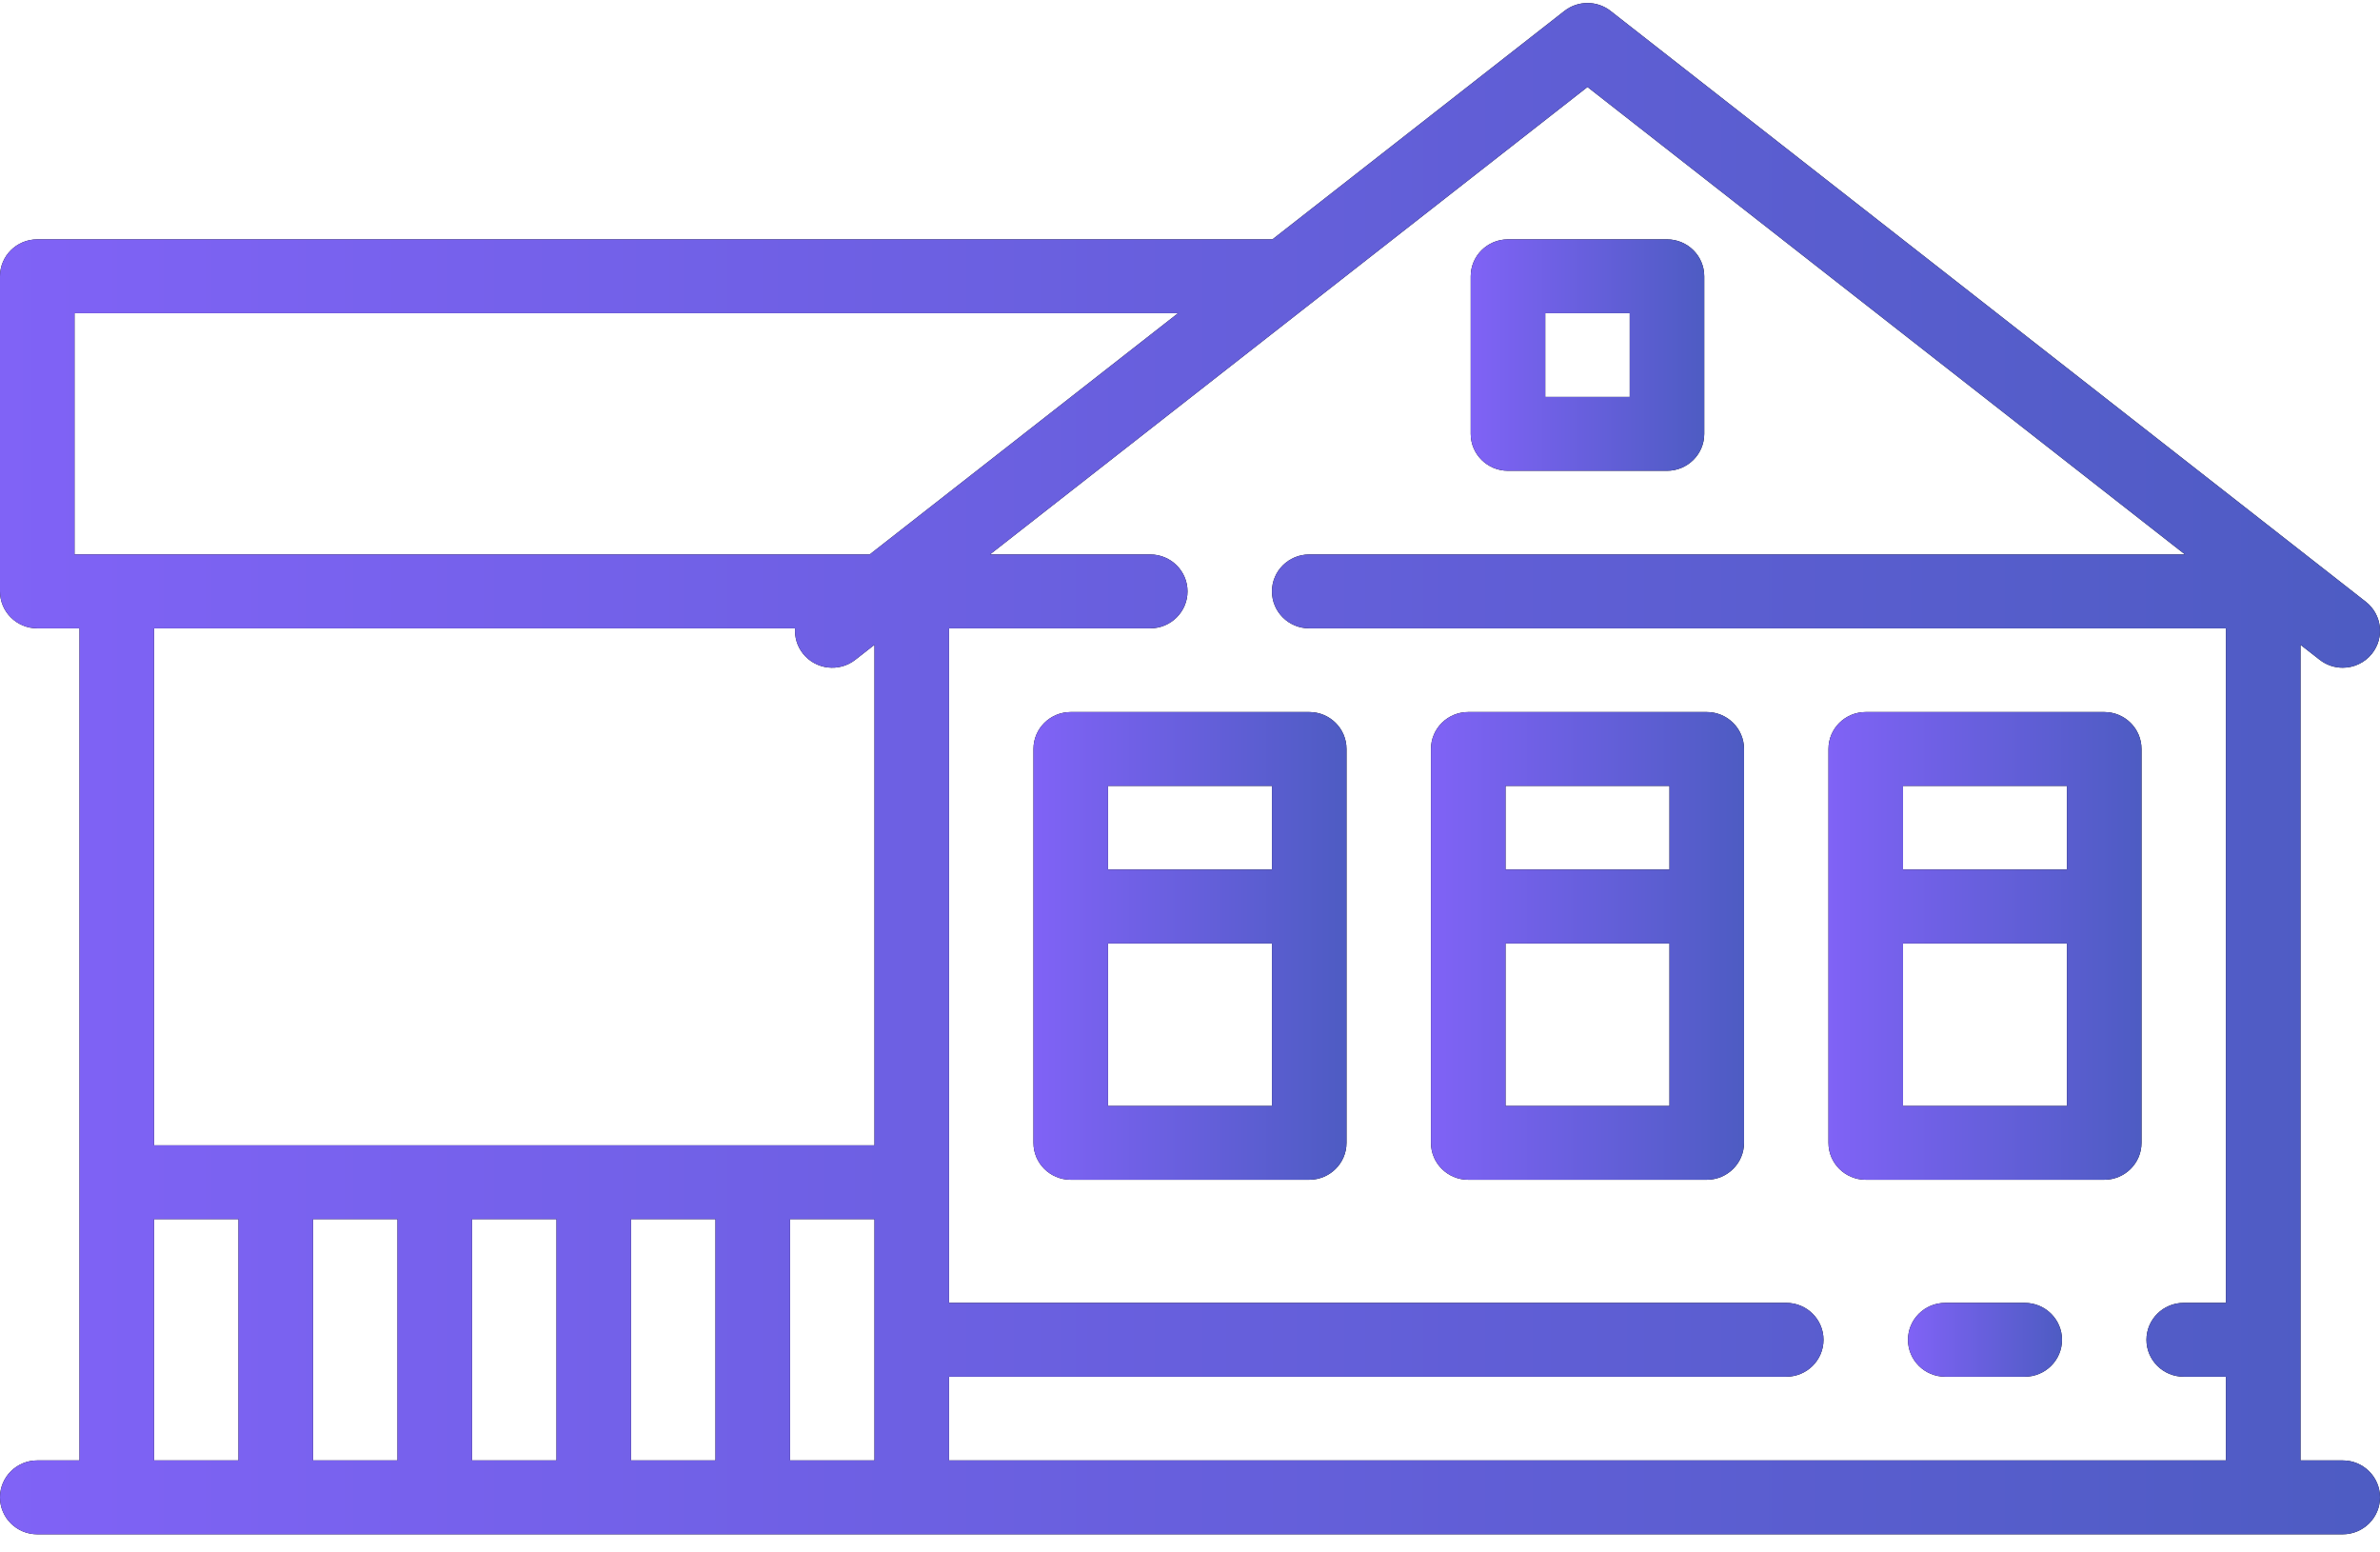
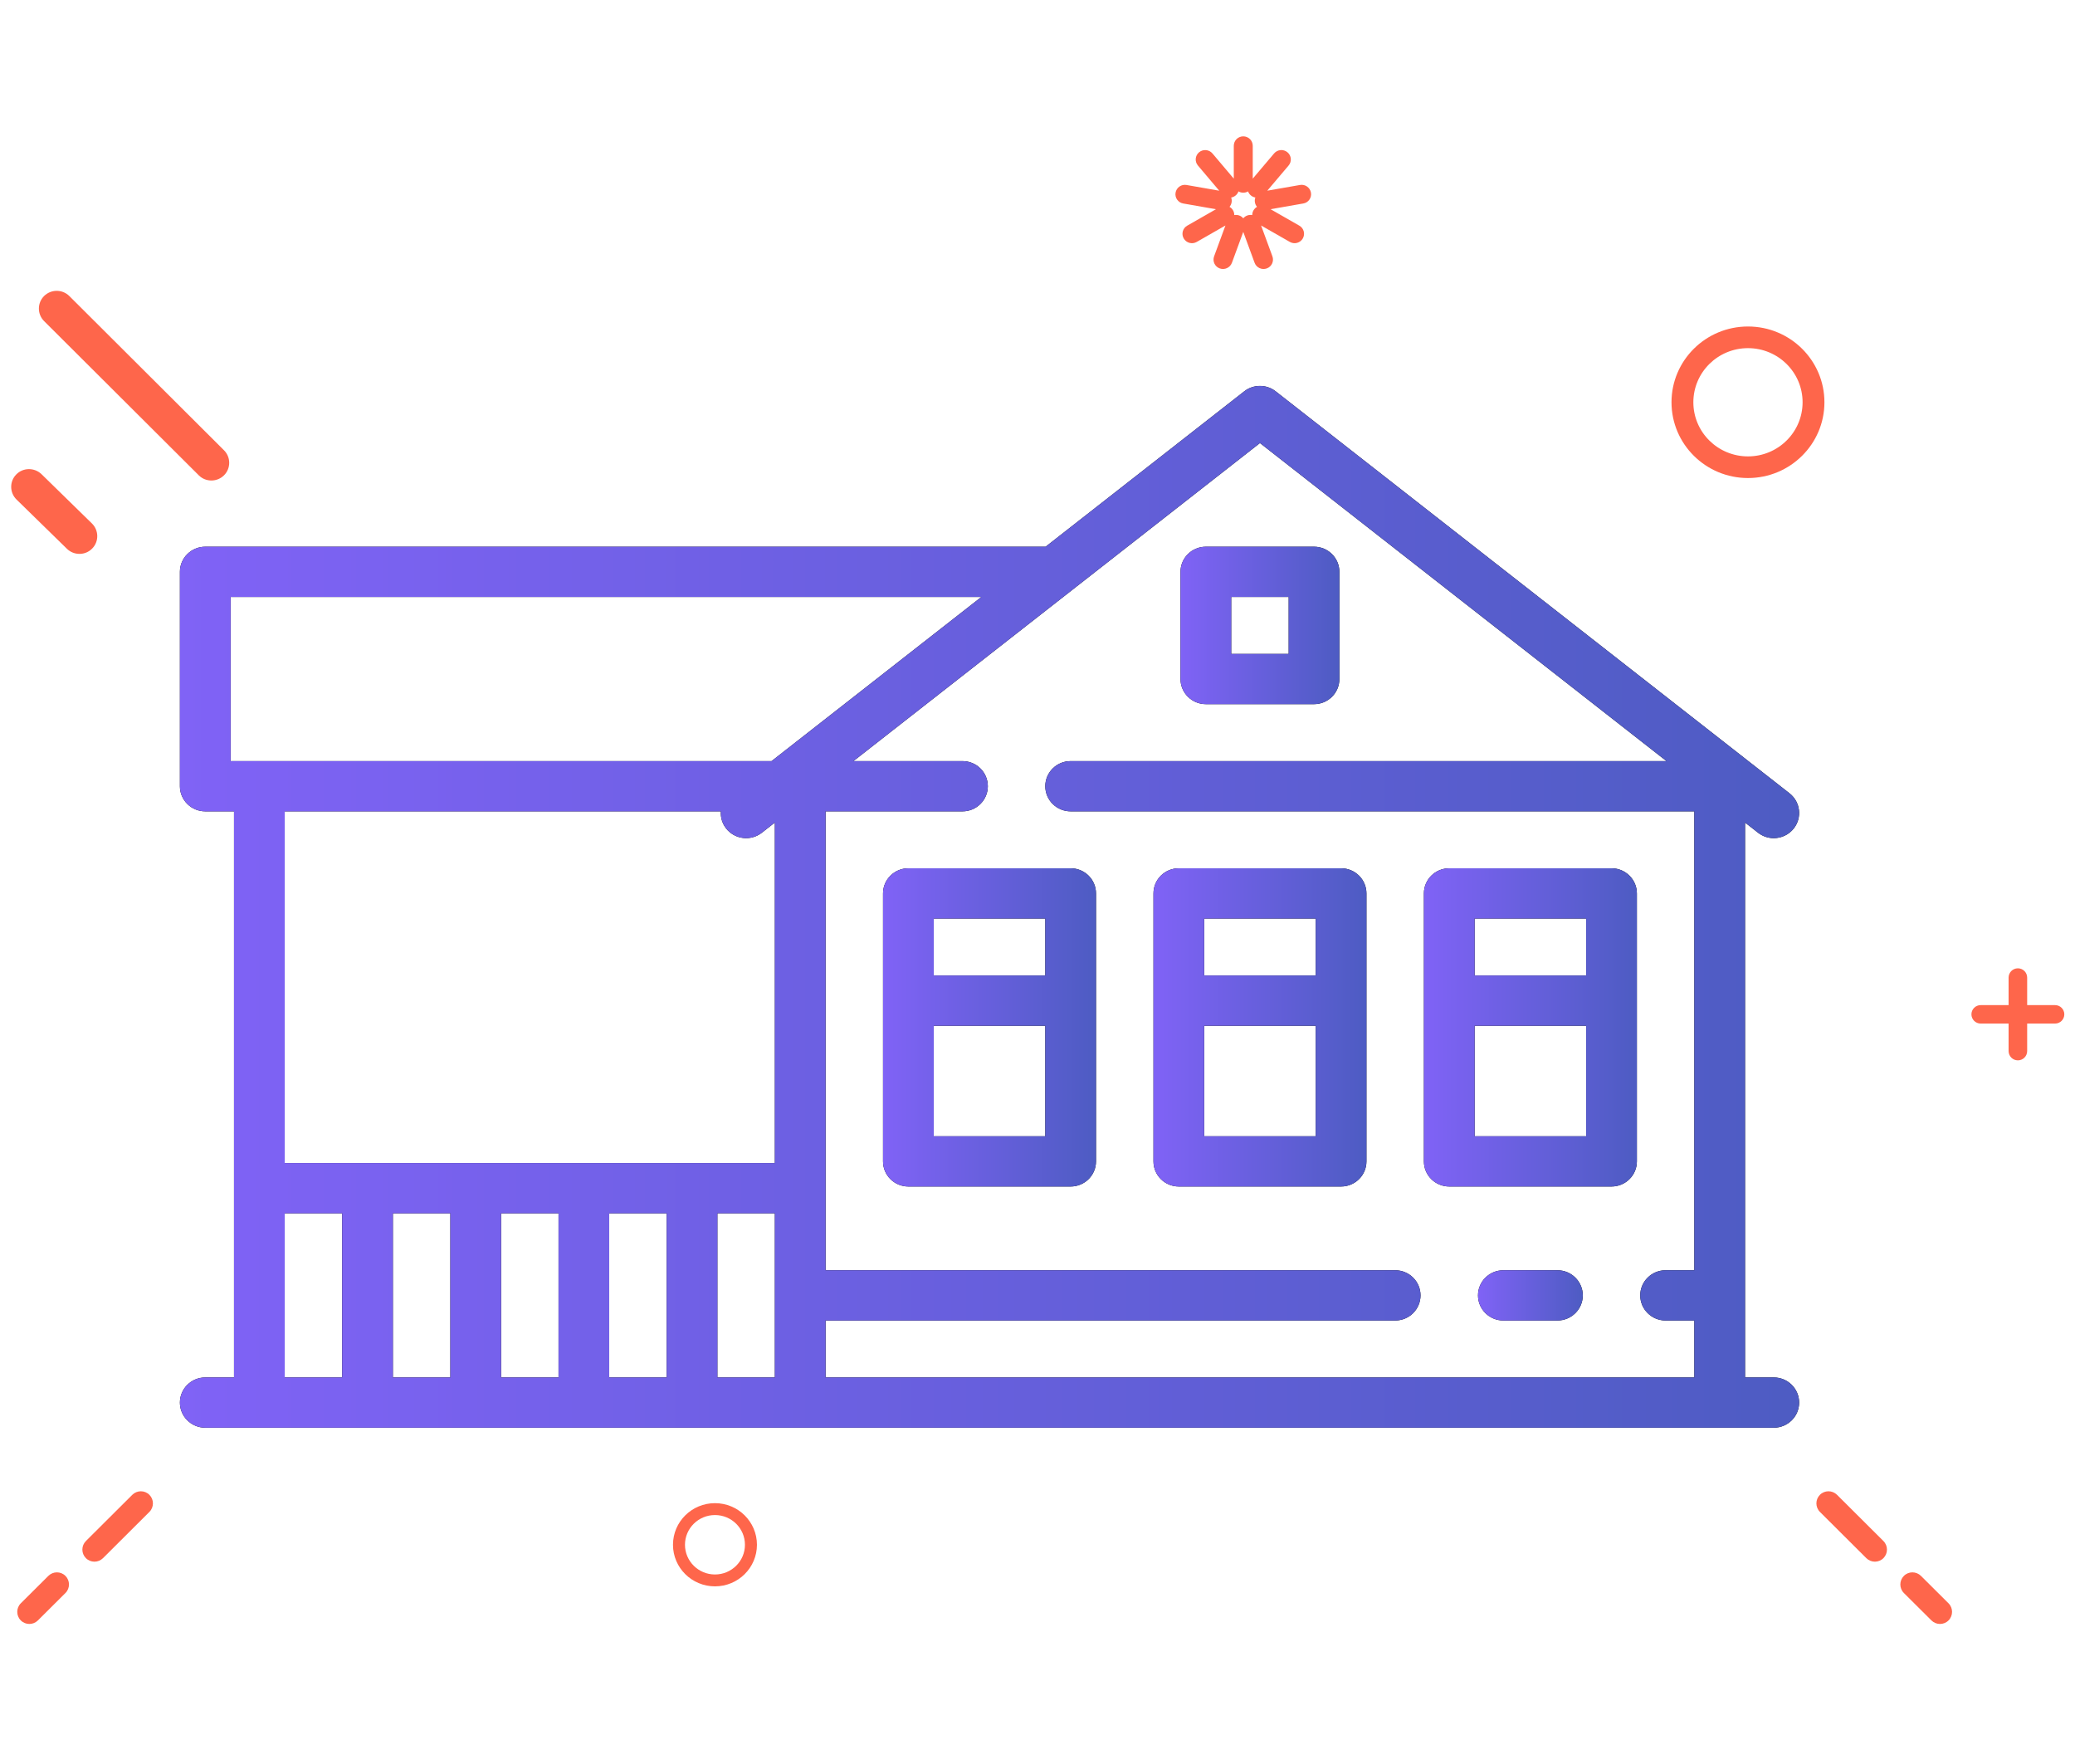
- <svg xmlns="http://www.w3.org/2000/svg" width="135" height="88" viewBox="0 0 135 88" fill="none">
-   <path d="M132.886 82.826H130.49V36.569L131.576 37.418C131.964 37.721 132.426 37.869 132.884 37.869C133.509 37.869 134.128 37.595 134.545 37.072C135.268 36.164 135.112 34.847 134.196 34.13L91.357 0.622C90.589 0.021 89.505 0.021 88.737 0.622L72.177 13.575H2.114C0.947 13.575 0 14.512 0 15.669V33.54C0 34.697 0.946 35.635 2.114 35.635H4.51V82.826H2.114C0.947 82.826 0 83.764 0 84.921C0 86.077 0.946 87.015 2.114 87.015H132.886C134.053 87.015 135 86.077 135 84.921C134.999 83.764 134.053 82.826 132.886 82.826ZM4.227 31.446V17.763H66.822L49.329 31.446H4.227ZM13.528 82.826H8.737V69.143H13.528V82.826ZM22.547 82.826H17.756V69.143H22.547V82.826ZM31.566 82.826H26.774V69.143H31.566V82.826ZM40.584 82.826H35.793V69.143H40.584V82.826ZM49.603 82.826H44.812V69.143H49.603V82.826ZM49.603 64.955H8.737V35.635H45.101C45.067 36.134 45.211 36.648 45.548 37.072C46.272 37.98 47.601 38.135 48.517 37.418L49.603 36.568V64.955ZM126.263 73.89H123.867C122.7 73.89 121.753 74.828 121.753 75.985C121.753 77.141 122.699 78.079 123.867 78.079H126.263V82.826H53.831V78.079H101.32C102.488 78.079 103.434 77.142 103.434 75.985C103.434 74.828 102.488 73.89 101.32 73.89H53.831V35.635H65.245C66.412 35.635 67.359 34.697 67.359 33.54C67.359 32.383 66.413 31.446 65.245 31.446H56.152L90.046 4.934L123.941 31.446H74.263C73.096 31.446 72.149 32.384 72.149 33.54C72.149 34.697 73.095 35.635 74.263 35.635H126.263V73.89Z" fill="black" />
-   <path d="M132.886 82.826H130.49V36.569L131.576 37.418C131.964 37.721 132.426 37.869 132.884 37.869C133.509 37.869 134.128 37.595 134.545 37.072C135.268 36.164 135.112 34.847 134.196 34.13L91.357 0.622C90.589 0.021 89.505 0.021 88.737 0.622L72.177 13.575H2.114C0.947 13.575 0 14.512 0 15.669V33.54C0 34.697 0.946 35.635 2.114 35.635H4.51V82.826H2.114C0.947 82.826 0 83.764 0 84.921C0 86.077 0.946 87.015 2.114 87.015H132.886C134.053 87.015 135 86.077 135 84.921C134.999 83.764 134.053 82.826 132.886 82.826ZM4.227 31.446V17.763H66.822L49.329 31.446H4.227ZM13.528 82.826H8.737V69.143H13.528V82.826ZM22.547 82.826H17.756V69.143H22.547V82.826ZM31.566 82.826H26.774V69.143H31.566V82.826ZM40.584 82.826H35.793V69.143H40.584V82.826ZM49.603 82.826H44.812V69.143H49.603V82.826ZM49.603 64.955H8.737V35.635H45.101C45.067 36.134 45.211 36.648 45.548 37.072C46.272 37.98 47.601 38.135 48.517 37.418L49.603 36.568V64.955ZM126.263 73.89H123.867C122.7 73.89 121.753 74.828 121.753 75.985C121.753 77.141 122.699 78.079 123.867 78.079H126.263V82.826H53.831V78.079H101.32C102.488 78.079 103.434 77.142 103.434 75.985C103.434 74.828 102.488 73.89 101.32 73.89H53.831V35.635H65.245C66.412 35.635 67.359 34.697 67.359 33.54C67.359 32.383 66.413 31.446 65.245 31.446H56.152L90.046 4.934L123.941 31.446H74.263C73.096 31.446 72.149 32.384 72.149 33.54C72.149 34.697 73.095 35.635 74.263 35.635H126.263V73.89Z" fill="url(#paint0_linear)" />
-   <path d="M114.848 73.891H110.339C109.172 73.891 108.226 74.828 108.226 75.985C108.226 77.141 109.172 78.079 110.339 78.079H114.848C116.015 78.079 116.962 77.142 116.962 75.985C116.962 74.829 116.015 73.891 114.848 73.891Z" fill="black" />
-   <path d="M114.848 73.891H110.339C109.172 73.891 108.226 74.828 108.226 75.985C108.226 77.141 109.172 78.079 110.339 78.079H114.848C116.015 78.079 116.962 77.142 116.962 75.985C116.962 74.829 116.015 73.891 114.848 73.891Z" fill="url(#paint1_linear)" />
-   <path d="M74.263 40.382H60.735C59.568 40.382 58.621 41.319 58.621 42.476V64.815C58.621 65.972 59.567 66.909 60.735 66.909H74.263C75.43 66.909 76.377 65.972 76.377 64.815V42.476C76.377 41.319 75.431 40.382 74.263 40.382ZM72.15 62.721H62.849V53.506H72.15V62.721ZM72.15 49.317H62.849V44.57H72.15V49.317Z" fill="black" />
-   <path d="M74.263 40.382H60.735C59.568 40.382 58.621 41.319 58.621 42.476V64.815C58.621 65.972 59.567 66.909 60.735 66.909H74.263C75.43 66.909 76.377 65.972 76.377 64.815V42.476C76.377 41.319 75.431 40.382 74.263 40.382ZM72.15 62.721H62.849V53.506H72.15V62.721ZM72.15 49.317H62.849V44.57H72.15V49.317Z" fill="url(#paint2_linear)" />
-   <path d="M96.811 40.382H83.283C82.115 40.382 81.169 41.319 81.169 42.476V64.815C81.169 65.972 82.115 66.909 83.283 66.909H96.811C97.978 66.909 98.925 65.972 98.925 64.815V42.476C98.925 41.319 97.978 40.382 96.811 40.382ZM94.697 62.721H85.397V53.506H94.697V62.721ZM94.697 49.317H85.397V44.57H94.697V49.317Z" fill="black" />
-   <path d="M96.811 40.382H83.283C82.115 40.382 81.169 41.319 81.169 42.476V64.815C81.169 65.972 82.115 66.909 83.283 66.909H96.811C97.978 66.909 98.925 65.972 98.925 64.815V42.476C98.925 41.319 97.978 40.382 96.811 40.382ZM94.697 62.721H85.397V53.506H94.697V62.721ZM94.697 49.317H85.397V44.57H94.697V49.317Z" fill="url(#paint3_linear)" />
-   <path d="M119.358 40.382H105.83C104.662 40.382 103.716 41.319 103.716 42.476V64.815C103.716 65.972 104.662 66.909 105.83 66.909H119.358C120.525 66.909 121.472 65.972 121.472 64.815V42.476C121.471 41.319 120.525 40.382 119.358 40.382ZM117.244 62.721H107.944V53.506H117.244V62.721ZM117.244 49.317H107.944V44.57H117.244V49.317Z" fill="black" />
-   <path d="M119.358 40.382H105.83C104.662 40.382 103.716 41.319 103.716 42.476V64.815C103.716 65.972 104.662 66.909 105.83 66.909H119.358C120.525 66.909 121.472 65.972 121.472 64.815V42.476C121.471 41.319 120.525 40.382 119.358 40.382ZM117.244 62.721H107.944V53.506H117.244V62.721ZM117.244 49.317H107.944V44.57H117.244V49.317Z" fill="url(#paint4_linear)" />
-   <path d="M94.556 13.575H85.537C84.369 13.575 83.423 14.512 83.423 15.669V24.605C83.423 25.761 84.369 26.699 85.537 26.699H94.556C95.723 26.699 96.669 25.762 96.669 24.605V15.669C96.669 14.512 95.723 13.575 94.556 13.575ZM92.442 22.51H87.651V17.763H92.442V22.51Z" fill="black" />
-   <path d="M94.556 13.575H85.537C84.369 13.575 83.423 14.512 83.423 15.669V24.605C83.423 25.761 84.369 26.699 85.537 26.699H94.556C95.723 26.699 96.669 25.762 96.669 24.605V15.669C96.669 14.512 95.723 13.575 94.556 13.575ZM92.442 22.51H87.651V17.763H92.442V22.51Z" fill="url(#paint5_linear)" />
+ <svg xmlns="http://www.w3.org/2000/svg" width="173" height="147" viewBox="0 0 173 125" fill="none">
+   <path fill-rule="evenodd" clip-rule="evenodd" d="M3.459 28.526L7.667 32.639C8.249 33.212 8.258 34.15 7.684 34.729C7.396 35.025 7.014 35.172 6.627 35.172C6.253 35.172 5.875 35.035 5.584 34.752L1.376 30.64C0.793 30.066 0.784 29.128 1.358 28.549C1.646 28.253 2.03 28.107 2.416 28.107C2.792 28.107 3.169 28.247 3.459 28.526Z" fill="#FE664B" />
+   <path fill-rule="evenodd" clip-rule="evenodd" d="M5.778 13.676L18.675 26.535C19.254 27.111 19.254 28.049 18.675 28.625C18.383 28.913 18.003 29.056 17.623 29.056C17.242 29.056 16.862 28.913 16.574 28.625L3.676 15.768C3.098 15.191 3.098 14.254 3.676 13.676C3.967 13.389 4.347 13.245 4.728 13.245C5.108 13.245 5.488 13.389 5.778 13.676Z" fill="#FE664B" />
+   <path fill-rule="evenodd" clip-rule="evenodd" d="M104.446 1.155C104.446 0.718 104.092 0.365 103.655 0.365C103.219 0.365 102.865 0.718 102.865 1.155V3.893L101.086 1.791C100.805 1.459 100.306 1.416 99.972 1.694C99.638 1.972 99.594 2.466 99.875 2.798L101.652 4.897L98.922 4.42C98.495 4.345 98.088 4.631 98.012 5.057C97.936 5.483 98.221 5.889 98.647 5.963L101.378 6.441L98.98 7.813C98.603 8.028 98.475 8.506 98.693 8.881C98.912 9.256 99.394 9.385 99.77 9.17L102.169 7.798L101.224 10.368C101.074 10.778 101.285 11.229 101.695 11.377C102.105 11.525 102.56 11.313 102.71 10.904L103.655 8.332L104.6 10.904C104.75 11.313 105.205 11.525 105.615 11.377C106.025 11.229 106.236 10.778 106.085 10.368L105.14 7.796L107.541 9.169C107.918 9.385 108.4 9.255 108.618 8.881C108.836 8.506 108.708 8.028 108.332 7.812L105.932 6.44L108.664 5.962C109.09 5.888 109.374 5.482 109.298 5.056C109.222 4.63 108.815 4.345 108.389 4.419L105.658 4.896L107.436 2.797C107.717 2.465 107.673 1.971 107.339 1.693C107.005 1.415 106.506 1.459 106.225 1.79L104.446 3.891V1.155ZM104.054 4.955C104.1 5.082 104.179 5.199 104.291 5.292C104.402 5.385 104.531 5.441 104.664 5.464C104.617 5.59 104.603 5.73 104.628 5.872C104.653 6.014 104.715 6.14 104.802 6.242C104.685 6.309 104.583 6.406 104.511 6.531C104.438 6.656 104.403 6.793 104.404 6.928C104.271 6.903 104.129 6.913 103.993 6.962C103.856 7.011 103.741 7.095 103.655 7.199C103.568 7.095 103.454 7.011 103.317 6.962C103.181 6.913 103.04 6.904 102.907 6.928C102.908 6.793 102.874 6.657 102.801 6.532C102.728 6.407 102.626 6.309 102.509 6.243C102.596 6.14 102.657 6.014 102.682 5.873C102.708 5.731 102.693 5.591 102.647 5.466C102.78 5.443 102.908 5.386 103.019 5.294C103.131 5.201 103.211 5.083 103.256 4.955C103.373 5.024 103.51 5.063 103.655 5.063C103.801 5.063 103.937 5.024 104.054 4.955Z" fill="#FE664B" />
+   <path fill-rule="evenodd" clip-rule="evenodd" d="M59.609 114.306C57.676 114.306 56.109 115.858 56.109 117.774C56.109 119.689 57.676 121.241 59.609 121.241C61.542 121.241 63.109 119.689 63.109 117.774C63.109 115.858 61.542 114.306 59.609 114.306ZM59.609 115.297C60.99 115.297 62.109 116.406 62.109 117.774C62.109 119.142 60.99 120.251 59.609 120.251C58.229 120.251 57.109 119.142 57.109 117.774C57.109 116.406 58.229 115.297 59.609 115.297Z" fill="#FE664B" />
+   <path fill-rule="evenodd" clip-rule="evenodd" d="M161.743 124.376C162.001 124.376 162.262 124.277 162.457 124.079C162.848 123.686 162.848 123.044 162.453 122.653L160.156 120.367C159.763 119.978 159.124 119.974 158.731 120.371C158.34 120.765 158.34 121.406 158.735 121.798L161.032 124.083C161.229 124.277 161.485 124.376 161.743 124.376Z" fill="#FE664B" />
+   <path fill-rule="evenodd" clip-rule="evenodd" d="M156.316 119.184C156.574 119.184 156.834 119.085 157.029 118.888C157.421 118.494 157.421 117.855 157.025 117.461L153.158 113.608C152.765 113.219 152.126 113.215 151.732 113.612C151.341 114.006 151.341 114.645 151.736 115.038L155.604 118.892C155.801 119.085 156.058 119.184 156.316 119.184Z" fill="#FE664B" />
+   <path fill-rule="evenodd" clip-rule="evenodd" d="M2.446 124.376C2.188 124.376 1.928 124.277 1.732 124.079C1.341 123.686 1.341 123.044 1.736 122.653L4.033 120.367C4.426 119.978 5.065 119.974 5.459 120.371C5.85 120.765 5.85 121.406 5.454 121.798L3.158 124.083C2.96 124.277 2.704 124.376 2.446 124.376Z" fill="#FE664B" />
+   <path fill-rule="evenodd" clip-rule="evenodd" d="M7.874 119.184C7.616 119.184 7.356 119.085 7.16 118.888C6.769 118.494 6.769 117.855 7.164 117.461L11.031 113.608C11.425 113.219 12.064 113.215 12.457 113.612C12.848 114.006 12.848 114.645 12.453 115.038L8.586 118.892C8.388 119.085 8.132 119.184 7.874 119.184Z" fill="#FE664B" />
+   <path fill-rule="evenodd" clip-rule="evenodd" d="M167.463 70.495C167.463 70.067 167.81 69.72 168.237 69.72C168.665 69.72 169.012 70.067 169.012 70.495V72.789H171.342C171.766 72.789 172.109 73.133 172.109 73.557C172.109 73.981 171.766 74.325 171.342 74.325H169.012V76.618C169.012 77.046 168.665 77.393 168.237 77.393C167.81 77.393 167.463 77.046 167.463 76.618V74.325H165.133C164.709 74.325 164.365 73.981 164.365 73.557C164.365 73.133 164.709 72.789 165.133 72.789H167.463V70.495Z" fill="#FE664B" />
+   <path fill-rule="evenodd" clip-rule="evenodd" d="M145.734 16.217C142.214 16.217 139.359 19.045 139.359 22.534C139.359 26.022 142.214 28.85 145.734 28.85C149.255 28.85 152.109 26.022 152.109 22.534C152.109 19.045 149.255 16.217 145.734 16.217ZM145.735 18.022C148.249 18.022 150.288 20.042 150.288 22.534C150.288 25.025 148.249 27.045 145.735 27.045C143.22 27.045 141.181 25.025 141.181 22.534C141.181 20.042 143.22 18.022 145.735 18.022Z" fill="#FE664B" />
+   <path d="M147.886 103.826H145.49V57.569L146.576 58.418C146.964 58.721 147.426 58.869 147.884 58.869C148.509 58.869 149.128 58.595 149.545 58.072C150.268 57.164 150.112 55.847 149.196 55.13L106.357 21.622C105.589 21.021 104.505 21.021 103.737 21.622L87.177 34.575H17.114C15.947 34.575 15 35.512 15 36.669V54.54C15 55.697 15.946 56.635 17.114 56.635H19.51V103.826H17.114C15.947 103.826 15 104.764 15 105.921C15 107.077 15.946 108.015 17.114 108.015H147.886C149.053 108.015 150 107.077 150 105.921C149.999 104.764 149.053 103.826 147.886 103.826ZM19.227 52.446V38.763H81.822L64.329 52.446H19.227ZM28.528 103.826H23.737V90.143H28.528V103.826ZM37.547 103.826H32.756V90.143H37.547V103.826ZM46.566 103.826H41.775V90.143H46.566V103.826ZM55.584 103.826H50.793V90.143H55.584V103.826ZM64.603 103.826H59.812V90.143H64.603V103.826ZM64.603 85.955H23.737V56.635H60.101C60.067 57.134 60.211 57.648 60.548 58.072C61.272 58.98 62.601 59.135 63.517 58.418L64.603 57.568V85.955ZM141.263 94.89H138.867C137.7 94.89 136.753 95.828 136.753 96.985C136.753 98.141 137.699 99.079 138.867 99.079H141.263V103.826H68.831V99.079H116.32C117.488 99.079 118.434 98.142 118.434 96.985C118.434 95.828 117.488 94.89 116.32 94.89H68.831V56.635H80.245C81.412 56.635 82.359 55.697 82.359 54.54C82.359 53.383 81.413 52.446 80.245 52.446H71.152L105.047 25.933L138.941 52.446H89.263C88.096 52.446 87.149 53.384 87.149 54.54C87.149 55.697 88.095 56.635 89.263 56.635H141.263V94.89Z" fill="black" />
+   <path d="M147.886 103.826H145.49V57.569L146.576 58.418C146.964 58.721 147.426 58.869 147.884 58.869C148.509 58.869 149.128 58.595 149.545 58.072C150.268 57.164 150.112 55.847 149.196 55.13L106.357 21.622C105.589 21.021 104.505 21.021 103.737 21.622L87.177 34.575H17.114C15.947 34.575 15 35.512 15 36.669V54.54C15 55.697 15.946 56.635 17.114 56.635H19.51V103.826H17.114C15.947 103.826 15 104.764 15 105.921C15 107.077 15.946 108.015 17.114 108.015H147.886C149.053 108.015 150 107.077 150 105.921C149.999 104.764 149.053 103.826 147.886 103.826ZM19.227 52.446V38.763H81.822L64.329 52.446H19.227ZM28.528 103.826H23.737V90.143H28.528V103.826ZM37.547 103.826H32.756V90.143H37.547V103.826ZM46.566 103.826H41.775V90.143H46.566V103.826ZM55.584 103.826H50.793V90.143H55.584V103.826ZM64.603 103.826H59.812V90.143H64.603V103.826ZM64.603 85.955H23.737V56.635H60.101C60.067 57.134 60.211 57.648 60.548 58.072C61.272 58.98 62.601 59.135 63.517 58.418L64.603 57.568V85.955ZM141.263 94.89H138.867C137.7 94.89 136.753 95.828 136.753 96.985C136.753 98.141 137.699 99.079 138.867 99.079H141.263V103.826H68.831V99.079H116.32C117.488 99.079 118.434 98.142 118.434 96.985C118.434 95.828 117.488 94.89 116.32 94.89H68.831V56.635H80.245C81.412 56.635 82.359 55.697 82.359 54.54C82.359 53.383 81.413 52.446 80.245 52.446H71.152L105.047 25.933L138.941 52.446H89.263C88.096 52.446 87.149 53.384 87.149 54.54C87.149 55.697 88.095 56.635 89.263 56.635H141.263V94.89Z" fill="url(#paint0_linear)" />
+   <path d="M129.848 94.891H125.339C124.172 94.891 123.226 95.828 123.226 96.985C123.226 98.141 124.172 99.079 125.339 99.079H129.848C131.015 99.079 131.962 98.142 131.962 96.985C131.962 95.829 131.015 94.891 129.848 94.891Z" fill="black" />
+   <path d="M129.848 94.891H125.339C124.172 94.891 123.226 95.828 123.226 96.985C123.226 98.141 124.172 99.079 125.339 99.079H129.848C131.015 99.079 131.962 98.142 131.962 96.985C131.962 95.829 131.015 94.891 129.848 94.891Z" fill="url(#paint1_linear)" />
+   <path d="M89.263 61.382H75.735C74.568 61.382 73.621 62.319 73.621 63.476V85.815C73.621 86.972 74.567 87.909 75.735 87.909H89.263C90.43 87.909 91.377 86.972 91.377 85.815V63.476C91.377 62.319 90.431 61.382 89.263 61.382ZM87.15 83.721H77.849V74.506H87.15V83.721ZM87.15 70.317H77.849V65.57H87.15V70.317Z" fill="black" />
+   <path d="M89.263 61.382H75.735C74.568 61.382 73.621 62.319 73.621 63.476V85.815C73.621 86.972 74.567 87.909 75.735 87.909H89.263C90.43 87.909 91.377 86.972 91.377 85.815V63.476C91.377 62.319 90.431 61.382 89.263 61.382ZM87.15 83.721H77.849V74.506H87.15V83.721ZM87.15 70.317H77.849V65.57H87.15V70.317Z" fill="url(#paint2_linear)" />
+   <path d="M111.811 61.382H98.283C97.115 61.382 96.169 62.319 96.169 63.476V85.815C96.169 86.972 97.115 87.909 98.283 87.909H111.811C112.978 87.909 113.925 86.972 113.925 85.815V63.476C113.925 62.319 112.978 61.382 111.811 61.382ZM109.697 83.721H100.397V74.506H109.697V83.721ZM109.697 70.317H100.397V65.57H109.697V70.317Z" fill="black" />
+   <path d="M111.811 61.382H98.283C97.115 61.382 96.169 62.319 96.169 63.476V85.815C96.169 86.972 97.115 87.909 98.283 87.909H111.811C112.978 87.909 113.925 86.972 113.925 85.815V63.476C113.925 62.319 112.978 61.382 111.811 61.382ZM109.697 83.721H100.397V74.506H109.697V83.721ZM109.697 70.317H100.397V65.57H109.697V70.317Z" fill="url(#paint3_linear)" />
+   <path d="M134.358 61.382H120.83C119.662 61.382 118.716 62.319 118.716 63.476V85.815C118.716 86.972 119.662 87.909 120.83 87.909H134.358C135.525 87.909 136.472 86.972 136.472 85.815V63.476C136.471 62.319 135.525 61.382 134.358 61.382ZM132.244 83.721H122.944V74.506H132.244V83.721ZM132.244 70.317H122.944V65.57H132.244V70.317Z" fill="black" />
+   <path d="M134.358 61.382H120.83C119.662 61.382 118.716 62.319 118.716 63.476V85.815C118.716 86.972 119.662 87.909 120.83 87.909H134.358C135.525 87.909 136.472 86.972 136.472 85.815V63.476C136.471 62.319 135.525 61.382 134.358 61.382ZM132.244 83.721H122.944V74.506H132.244V83.721ZM132.244 70.317H122.944V65.57H132.244V70.317Z" fill="url(#paint4_linear)" />
+   <path d="M109.556 34.575H100.537C99.369 34.575 98.423 35.512 98.423 36.669V45.605C98.423 46.761 99.369 47.699 100.537 47.699H109.556C110.723 47.699 111.669 46.762 111.669 45.605V36.669C111.669 35.512 110.723 34.575 109.556 34.575ZM107.442 43.51H102.651V38.763H107.442V43.51Z" fill="black" />
+   <path d="M109.556 34.575H100.537C99.369 34.575 98.423 35.512 98.423 36.669V45.605C98.423 46.761 99.369 47.699 100.537 47.699H109.556C110.723 47.699 111.669 46.762 111.669 45.605V36.669C111.669 35.512 110.723 34.575 109.556 34.575ZM107.442 43.51H102.651V38.763H107.442V43.51Z" fill="url(#paint5_linear)" />
  <defs>
-     <linearGradient id="paint0_linear" x1="-8.1" y1="57.048" x2="149.85" y2="57.048" gradientUnits="userSpaceOnUse">
+     <linearGradient id="paint0_linear" x1="6.9" y1="78.048" x2="164.85" y2="78.048" gradientUnits="userSpaceOnUse">
      <stop stop-color="#8363F9" />
      <stop offset="1" stop-color="#485BBD" />
    </linearGradient>
-     <linearGradient id="paint1_linear" x1="107.701" y1="76.634" x2="117.923" y2="76.634" gradientUnits="userSpaceOnUse">
+     <linearGradient id="paint1_linear" x1="122.701" y1="97.634" x2="132.923" y2="97.634" gradientUnits="userSpaceOnUse">
      <stop stop-color="#8363F9" />
      <stop offset="1" stop-color="#485BBD" />
    </linearGradient>
-     <linearGradient id="paint2_linear" x1="57.556" y1="57.756" x2="78.33" y2="57.756" gradientUnits="userSpaceOnUse">
+     <linearGradient id="paint2_linear" x1="72.556" y1="78.756" x2="93.33" y2="78.756" gradientUnits="userSpaceOnUse">
      <stop stop-color="#8363F9" />
      <stop offset="1" stop-color="#485BBD" />
    </linearGradient>
-     <linearGradient id="paint3_linear" x1="80.104" y1="57.756" x2="100.878" y2="57.756" gradientUnits="userSpaceOnUse">
+     <linearGradient id="paint3_linear" x1="95.104" y1="78.756" x2="115.878" y2="78.756" gradientUnits="userSpaceOnUse">
      <stop stop-color="#8363F9" />
      <stop offset="1" stop-color="#485BBD" />
    </linearGradient>
-     <linearGradient id="paint4_linear" x1="102.65" y1="57.756" x2="123.425" y2="57.756" gradientUnits="userSpaceOnUse">
+     <linearGradient id="paint4_linear" x1="117.65" y1="78.756" x2="138.425" y2="78.756" gradientUnits="userSpaceOnUse">
      <stop stop-color="#8363F9" />
      <stop offset="1" stop-color="#485BBD" />
    </linearGradient>
-     <linearGradient id="paint5_linear" x1="82.628" y1="22.17" x2="98.127" y2="22.17" gradientUnits="userSpaceOnUse">
+     <linearGradient id="paint5_linear" x1="97.628" y1="43.17" x2="113.127" y2="43.17" gradientUnits="userSpaceOnUse">
      <stop stop-color="#8363F9" />
      <stop offset="1" stop-color="#485BBD" />
    </linearGradient>
  </defs>
</svg>
